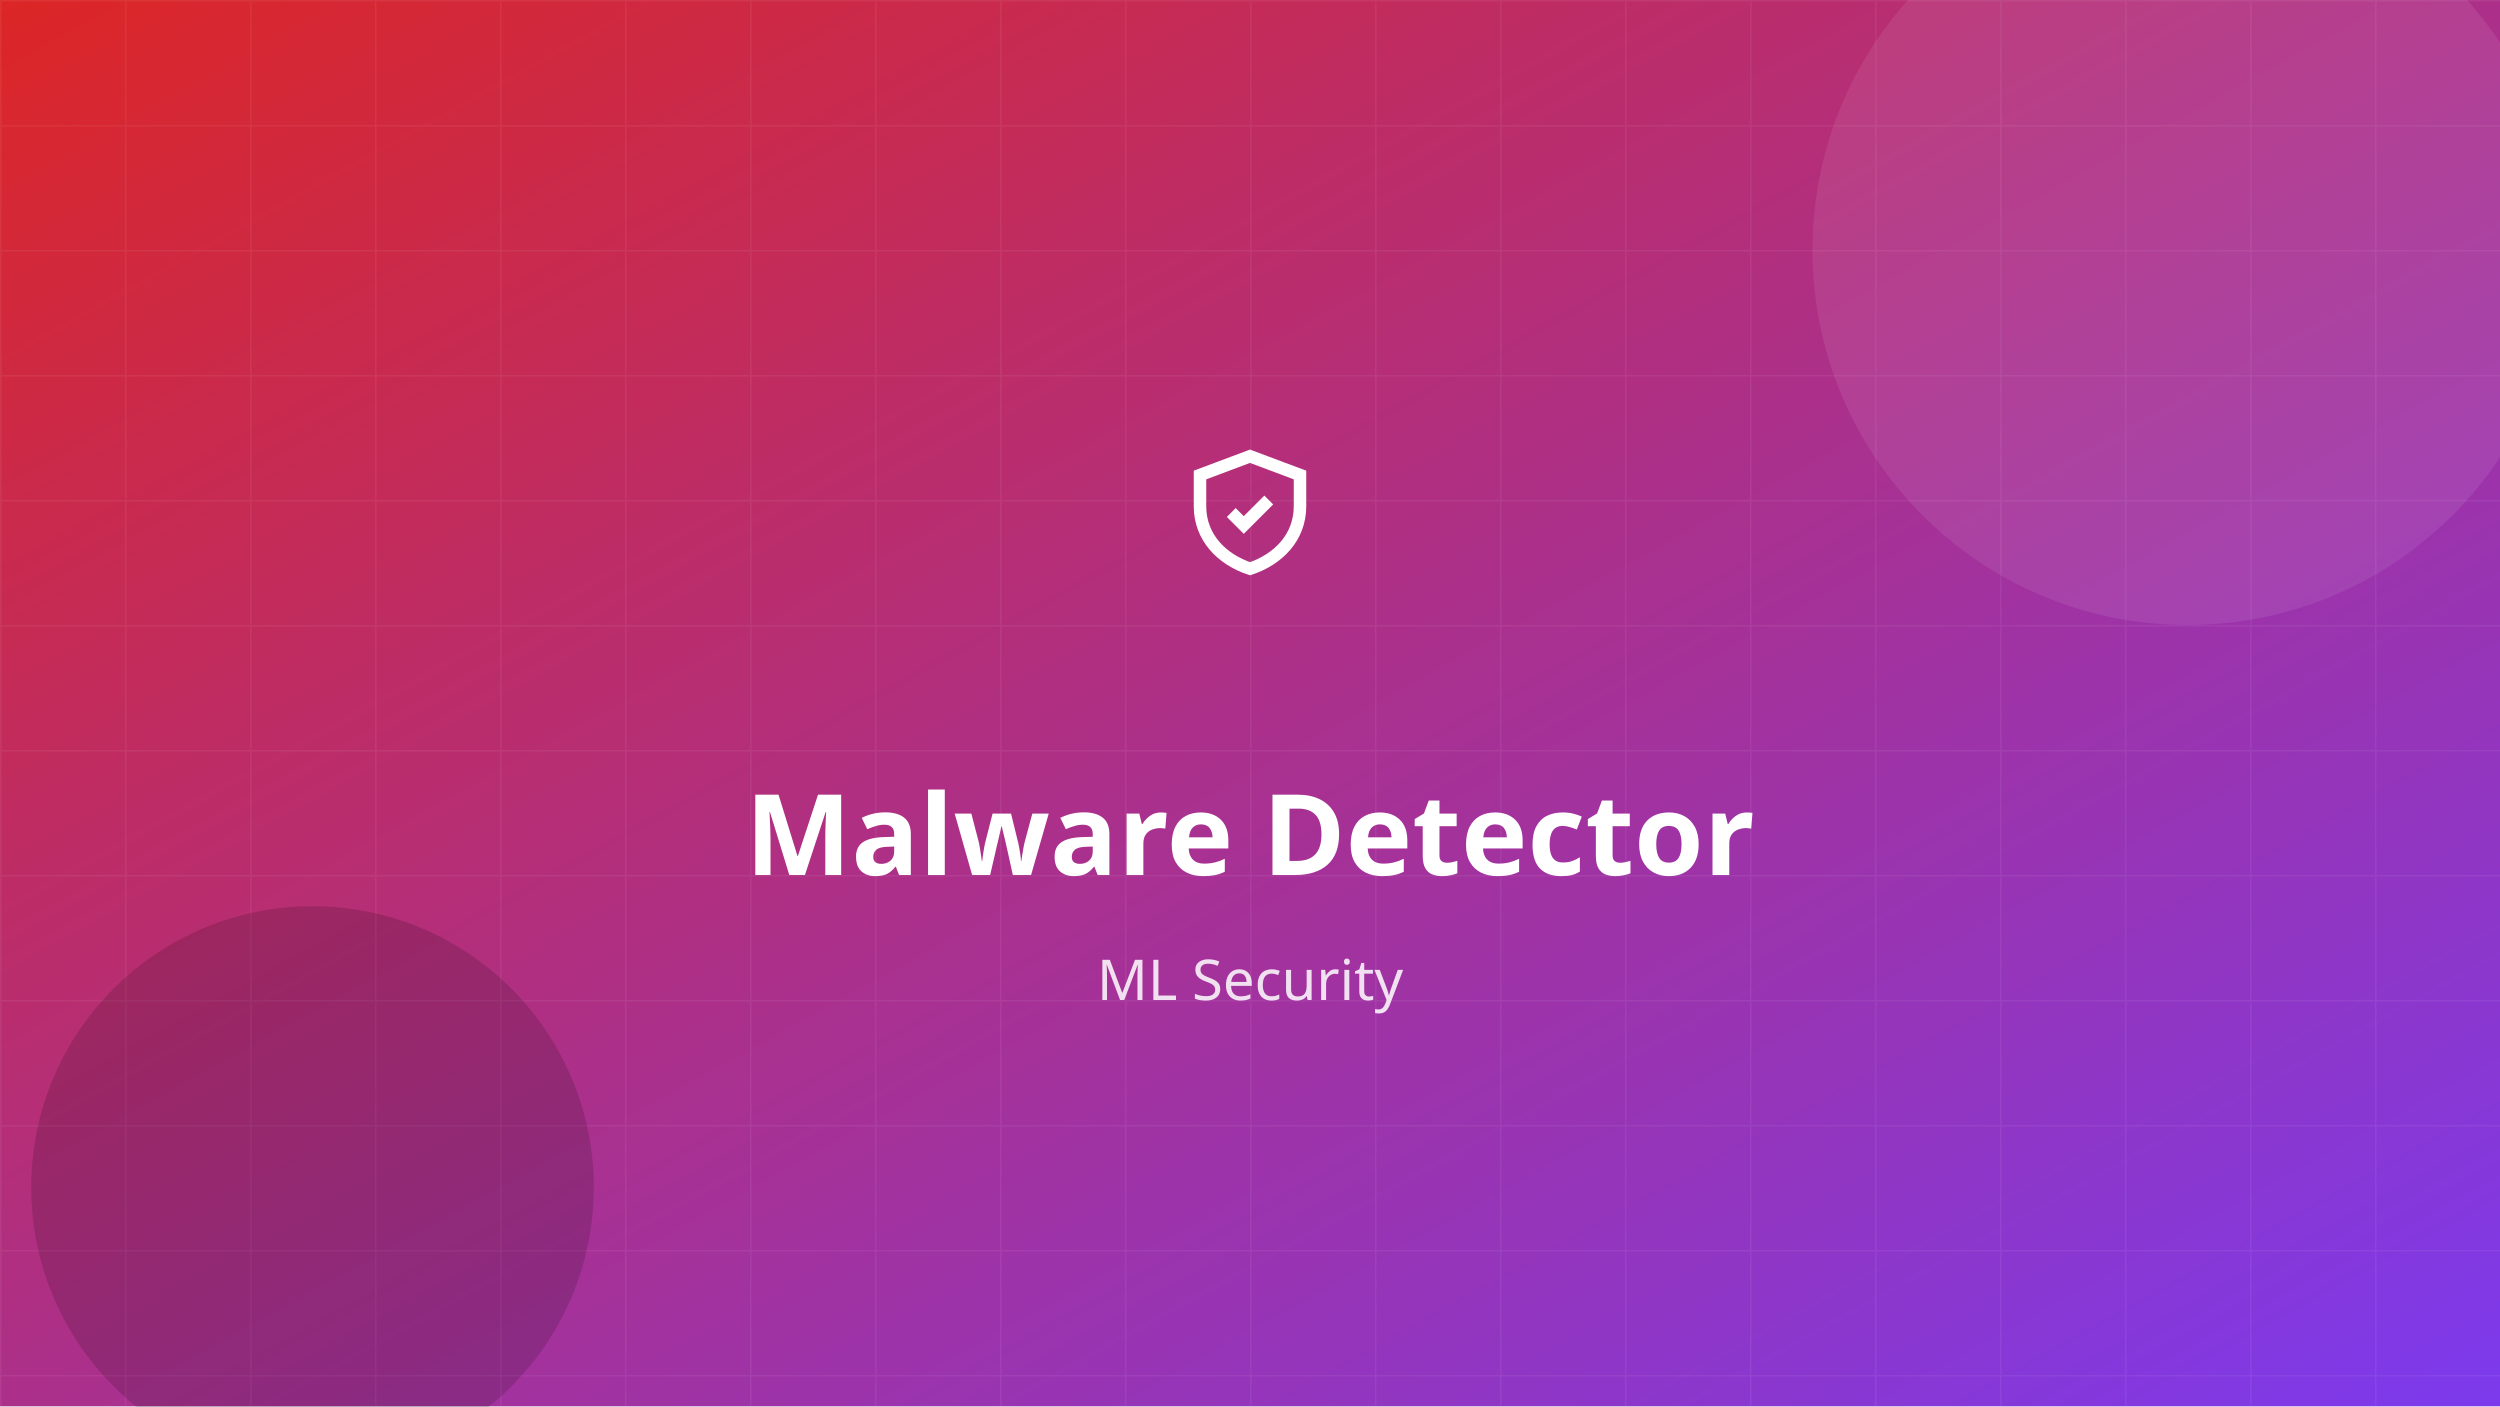
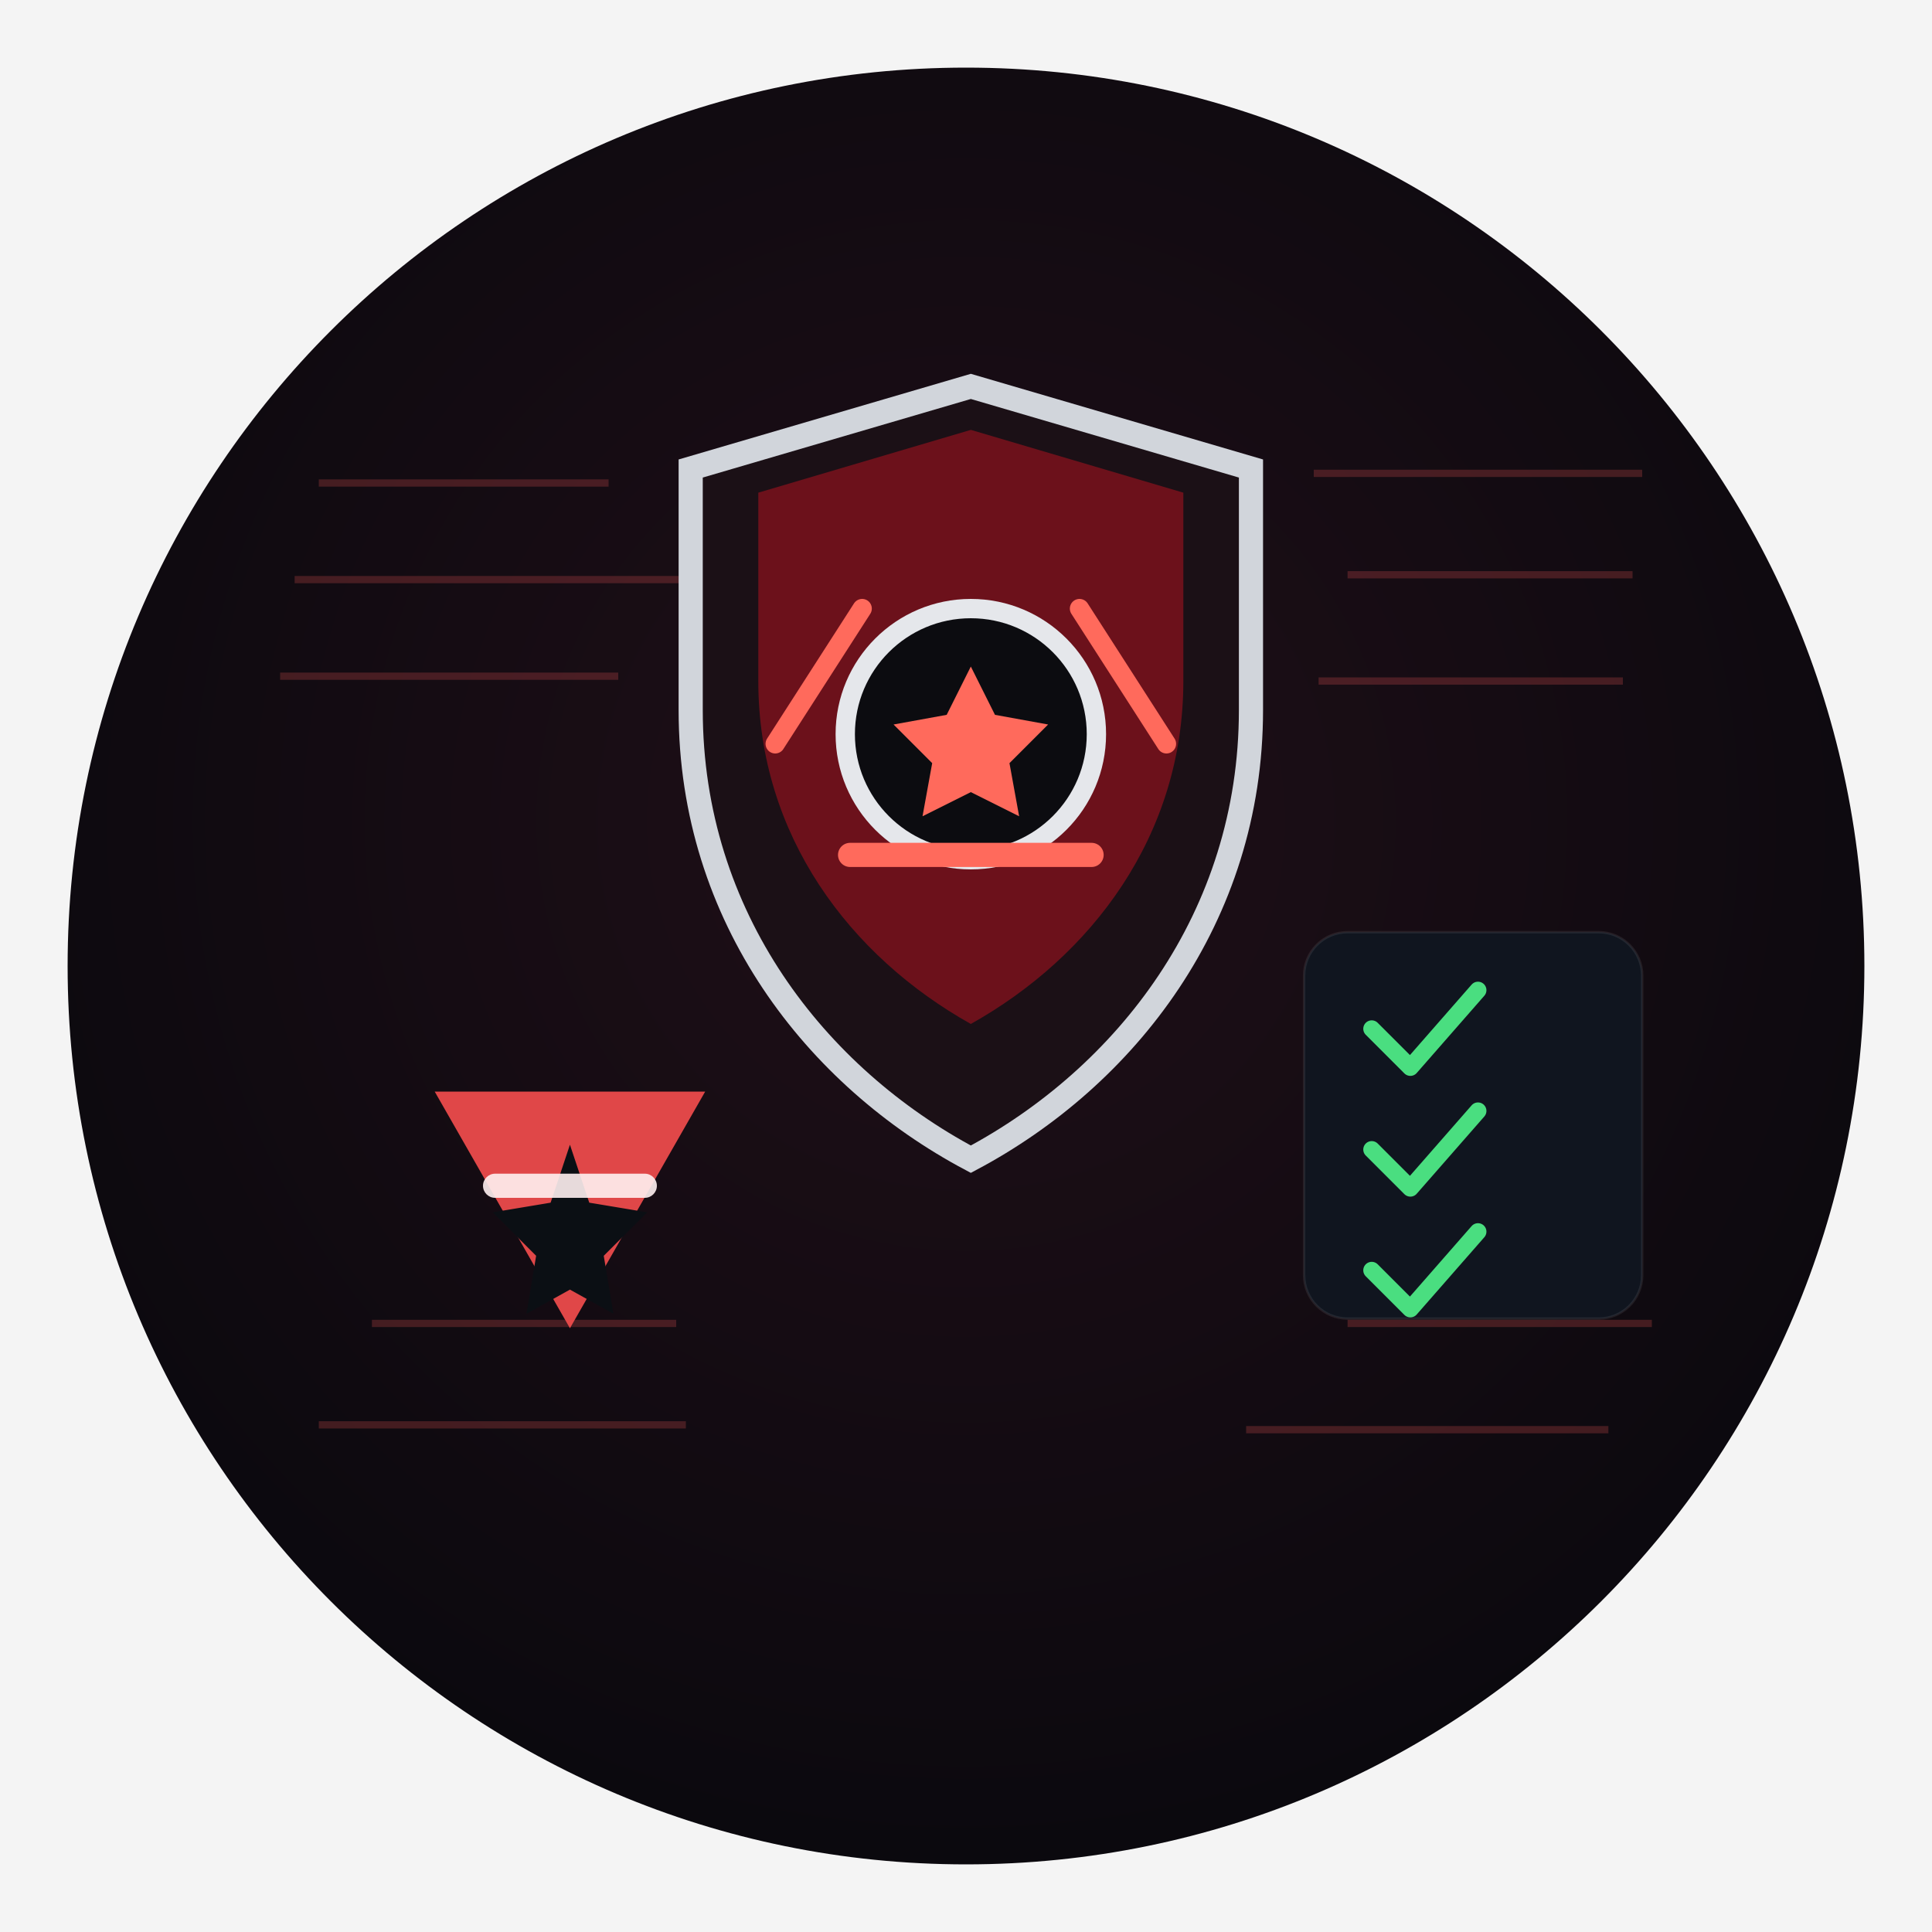
- <svg xmlns="http://www.w3.org/2000/svg" width="800" height="450" viewBox="0 0 800 450">
+ <svg xmlns="http://www.w3.org/2000/svg" width="800" height="800" viewBox="0 0 800 800">
  <defs>
-     <linearGradient id="g" x1="0%" y1="0%" x2="100%" y2="100%">
-       <stop offset="0%" style="stop-color:#DC2626" />
-       <stop offset="100%" style="stop-color:#7C3AED" />
+     <radialGradient id="bg" cx="50%" cy="42%" r="76%">
+       <stop offset="0%" stop-color="#200F18" />
+       <stop offset="100%" stop-color="#04070B" />
+     </radialGradient>
+     <linearGradient id="red" x1="0%" y1="0%" x2="100%" y2="100%">
+       <stop offset="0%" stop-color="#FF6A5C" />
+       <stop offset="100%" stop-color="#B91C1C" />
    </linearGradient>
-     <pattern id="grid" width="40" height="40" patternUnits="userSpaceOnUse">
-       <path d="M 40 0 L 0 0 0 40" fill="none" stroke="rgba(255,255,255,0.06)" stroke-width="1" />
-     </pattern>
  </defs>
-   <rect width="800" height="450" fill="url(#g)" />
-   <rect width="800" height="450" fill="url(#grid)" />
-   <circle cx="700" cy="80" r="120" fill="rgba(255,255,255,0.08)" />
-   <circle cx="100" cy="380" r="90" fill="rgba(0,0,0,0.15)" />
-   <g transform="translate(376, 140) scale(2)">
-     <path d="M12 3l8 3v5c0 5-3.5 8.5-8 10-4.5-1.5-8-5-8-10V6l8-3z" fill="none" stroke="white" stroke-width="2" />
-     <path d="M9 12l2 2 4-4" stroke="white" stroke-width="2" fill="none" />
+   <rect width="800" height="800" fill="#F4F4F4" />
+   <circle cx="400" cy="400" r="372" fill="url(#bg)" />
+   <g opacity="0.22" stroke="#FF5A5A" stroke-width="3" fill="none">
+     <path d="M132 200h120M122 240h166M116 280h140M544 196h136M558 238h118M546 282h126" />
+     <path d="M154 548h126M558 548h126M132 590h152M516 592h150" />
  </g>
-   <text x="400" y="280" text-anchor="middle" font-family="system-ui,sans-serif" font-size="36" font-weight="700" fill="white">Malware Detector</text>
-   <text x="400" y="320" text-anchor="middle" font-family="system-ui,sans-serif" font-size="18" fill="rgba(255,255,255,0.85)">ML Security</text>
+   <g>
+     <path d="M402 160l116 34v100c0 86-52 152-116 186-64-34-116-100-116-186V194l116-34z" fill="#1B1016" stroke="#D1D5DB" stroke-width="10" />
+     <path d="M402 178l88 26v78c0 64-38 114-88 142-50-28-88-78-88-142v-78l88-26z" fill="#6C111B" />
+     <circle cx="402" cy="304" r="52" fill="#0C0C10" stroke="#E5E7EB" stroke-width="8" />
+     <path d="M402 276l10 20 22 4-16 16 4 22-20-10-20 10 4-22-16-16 22-4z" fill="#FF6A5C" />
+     <path d="M357 252l-36 56" stroke="#FF6A5C" stroke-width="8" stroke-linecap="round" />
+     <path d="M447 252l36 56" stroke="#FF6A5C" stroke-width="8" stroke-linecap="round" />
+     <path d="M352 354h100" stroke="#FF6A5C" stroke-width="10" stroke-linecap="round" />
+   </g>
+   <g transform="translate(540 386)">
+     <rect x="0" y="0" width="140" height="160" rx="18" fill="#10151F" stroke="rgba(255,255,255,0.08)" />
+     <path d="M28 40l16 16 28-32" fill="none" stroke="#4ADE80" stroke-width="7" stroke-linecap="round" stroke-linejoin="round" />
+     <path d="M28 90l16 16 28-32" fill="none" stroke="#4ADE80" stroke-width="7" stroke-linecap="round" stroke-linejoin="round" />
+     <path d="M28 140l16 16 28-32" fill="none" stroke="#4ADE80" stroke-width="7" stroke-linecap="round" stroke-linejoin="round" />
+   </g>
+   <g transform="translate(180 452)">
+     <path d="M0 0h112l-56 98z" fill="#F64E4E" opacity="0.9" />
+     <path d="M56 22l8 24 24 4-18 18 4 24-18-10-18 10 4-24-18-18 24-4z" fill="#0B0F14" />
+     <rect x="20" y="34" width="72" height="10" rx="5" fill="#FFF1F1" opacity="0.9" />
+   </g>
</svg>
